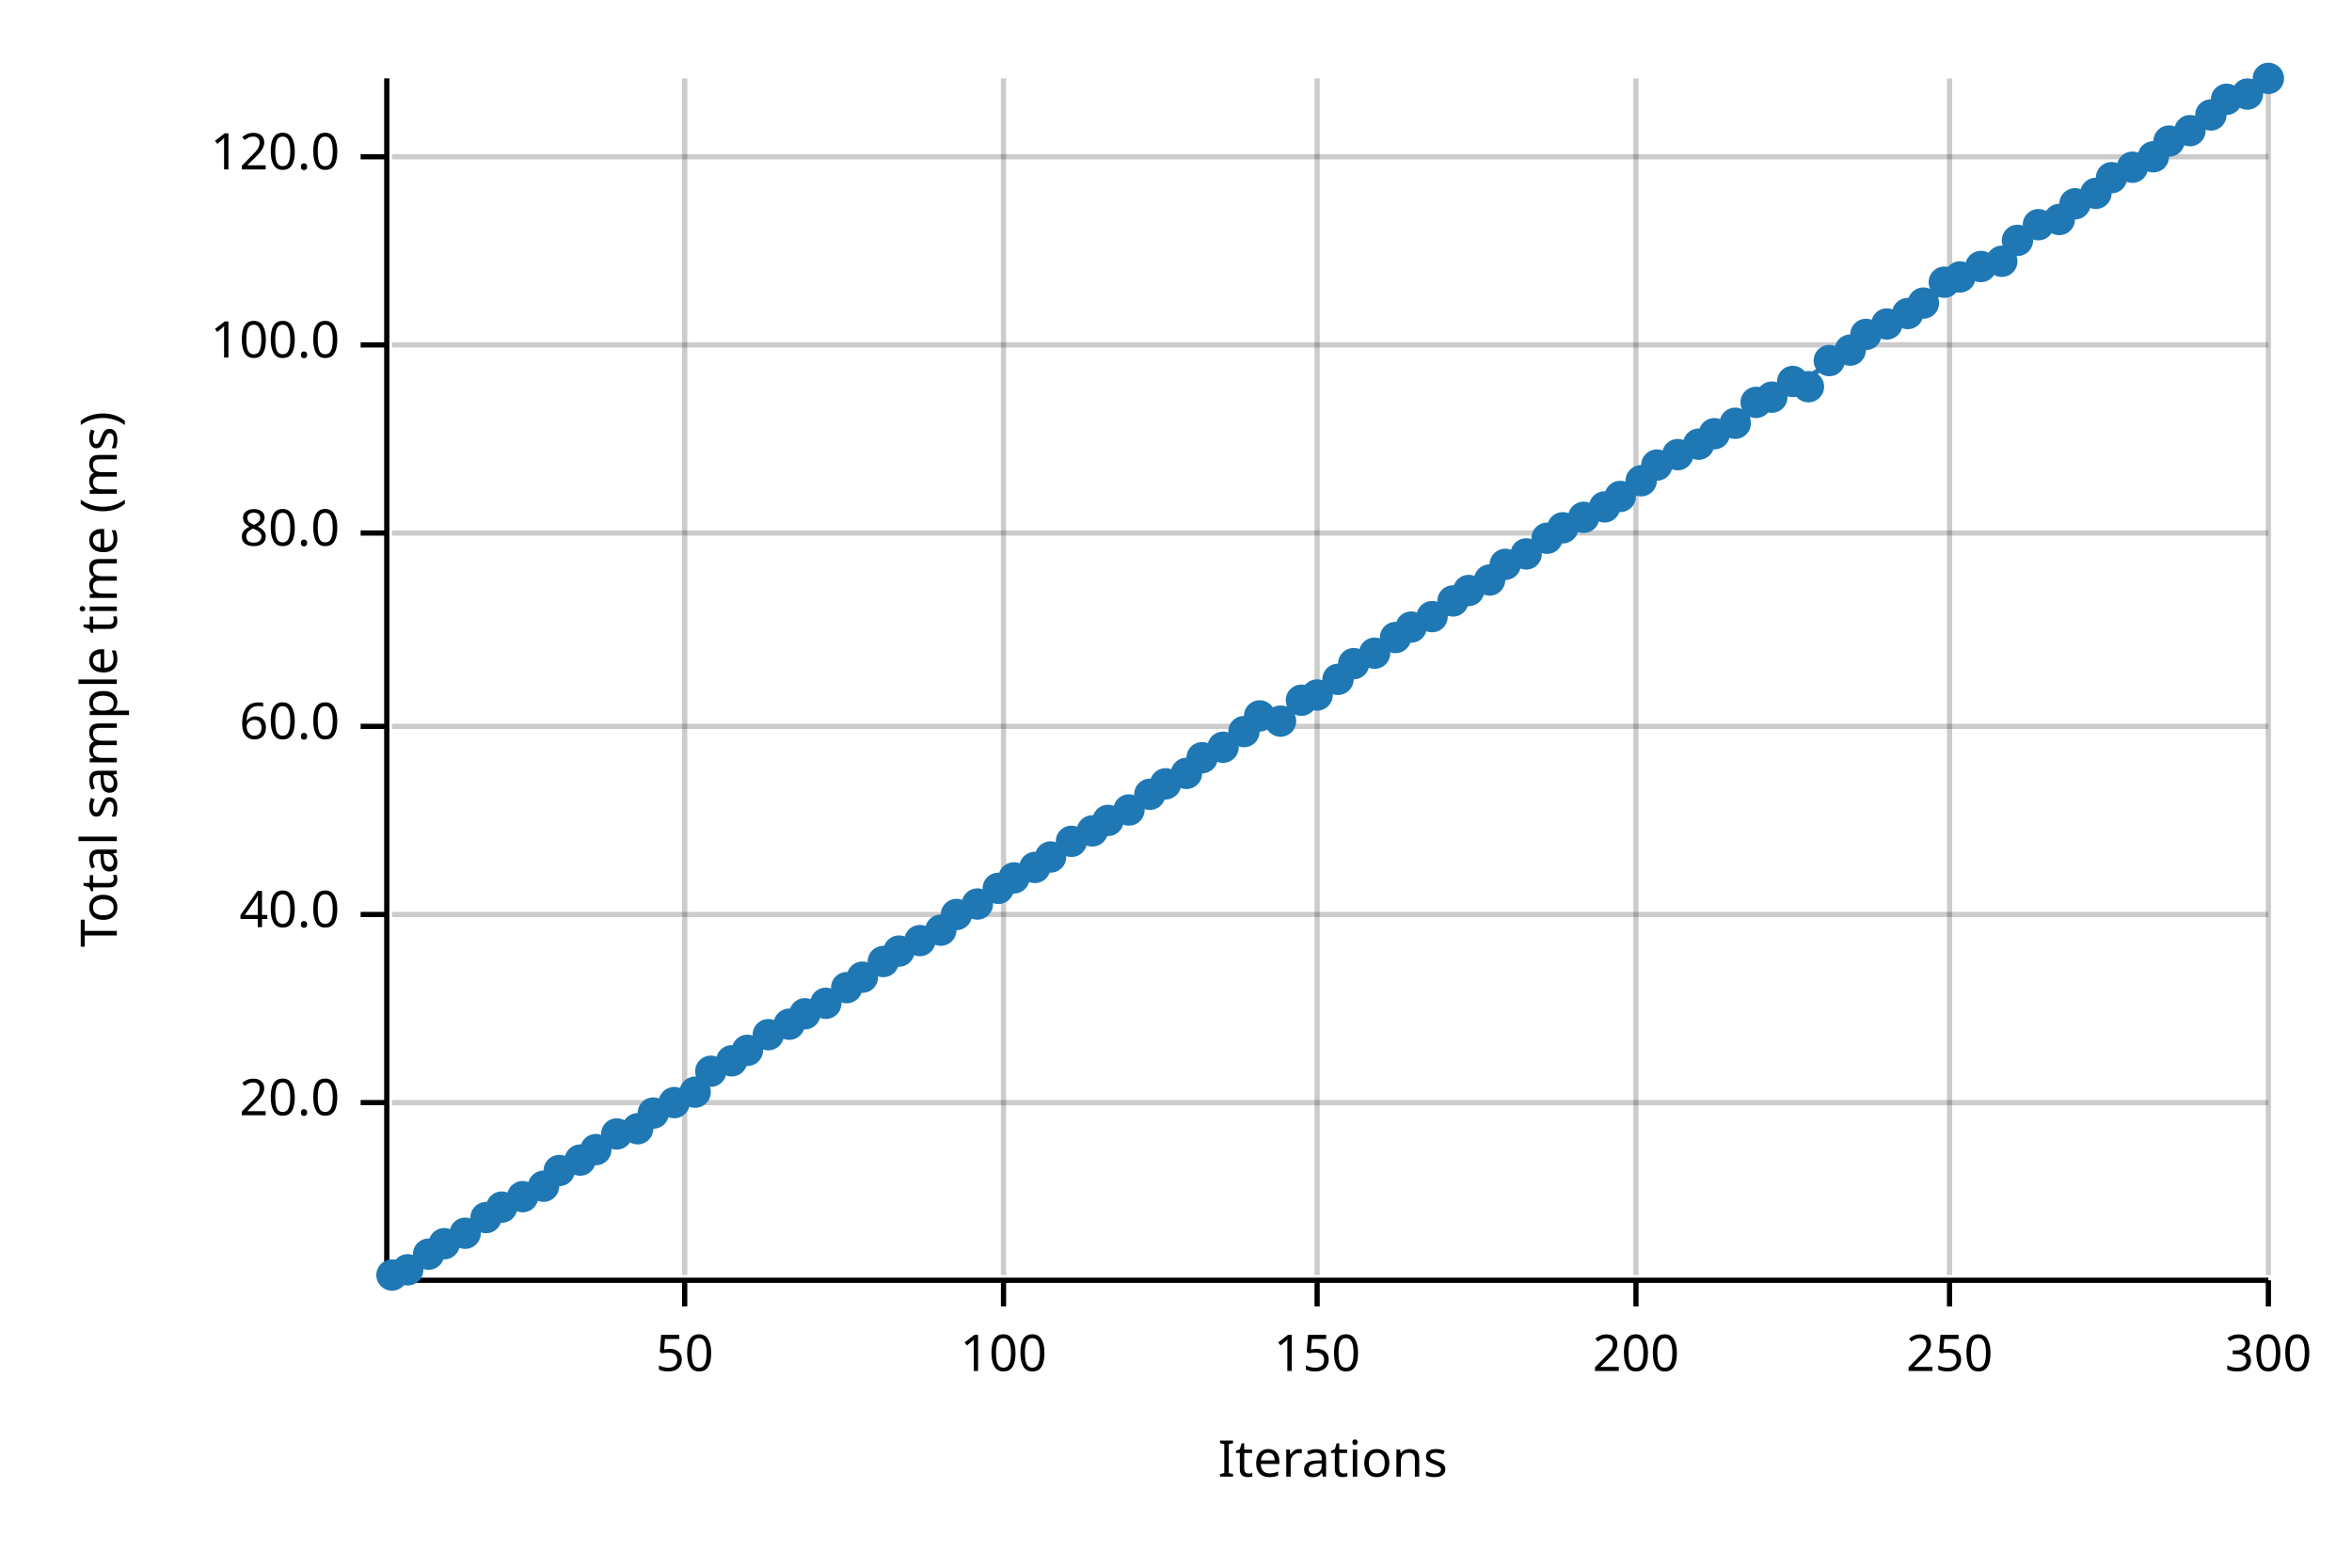
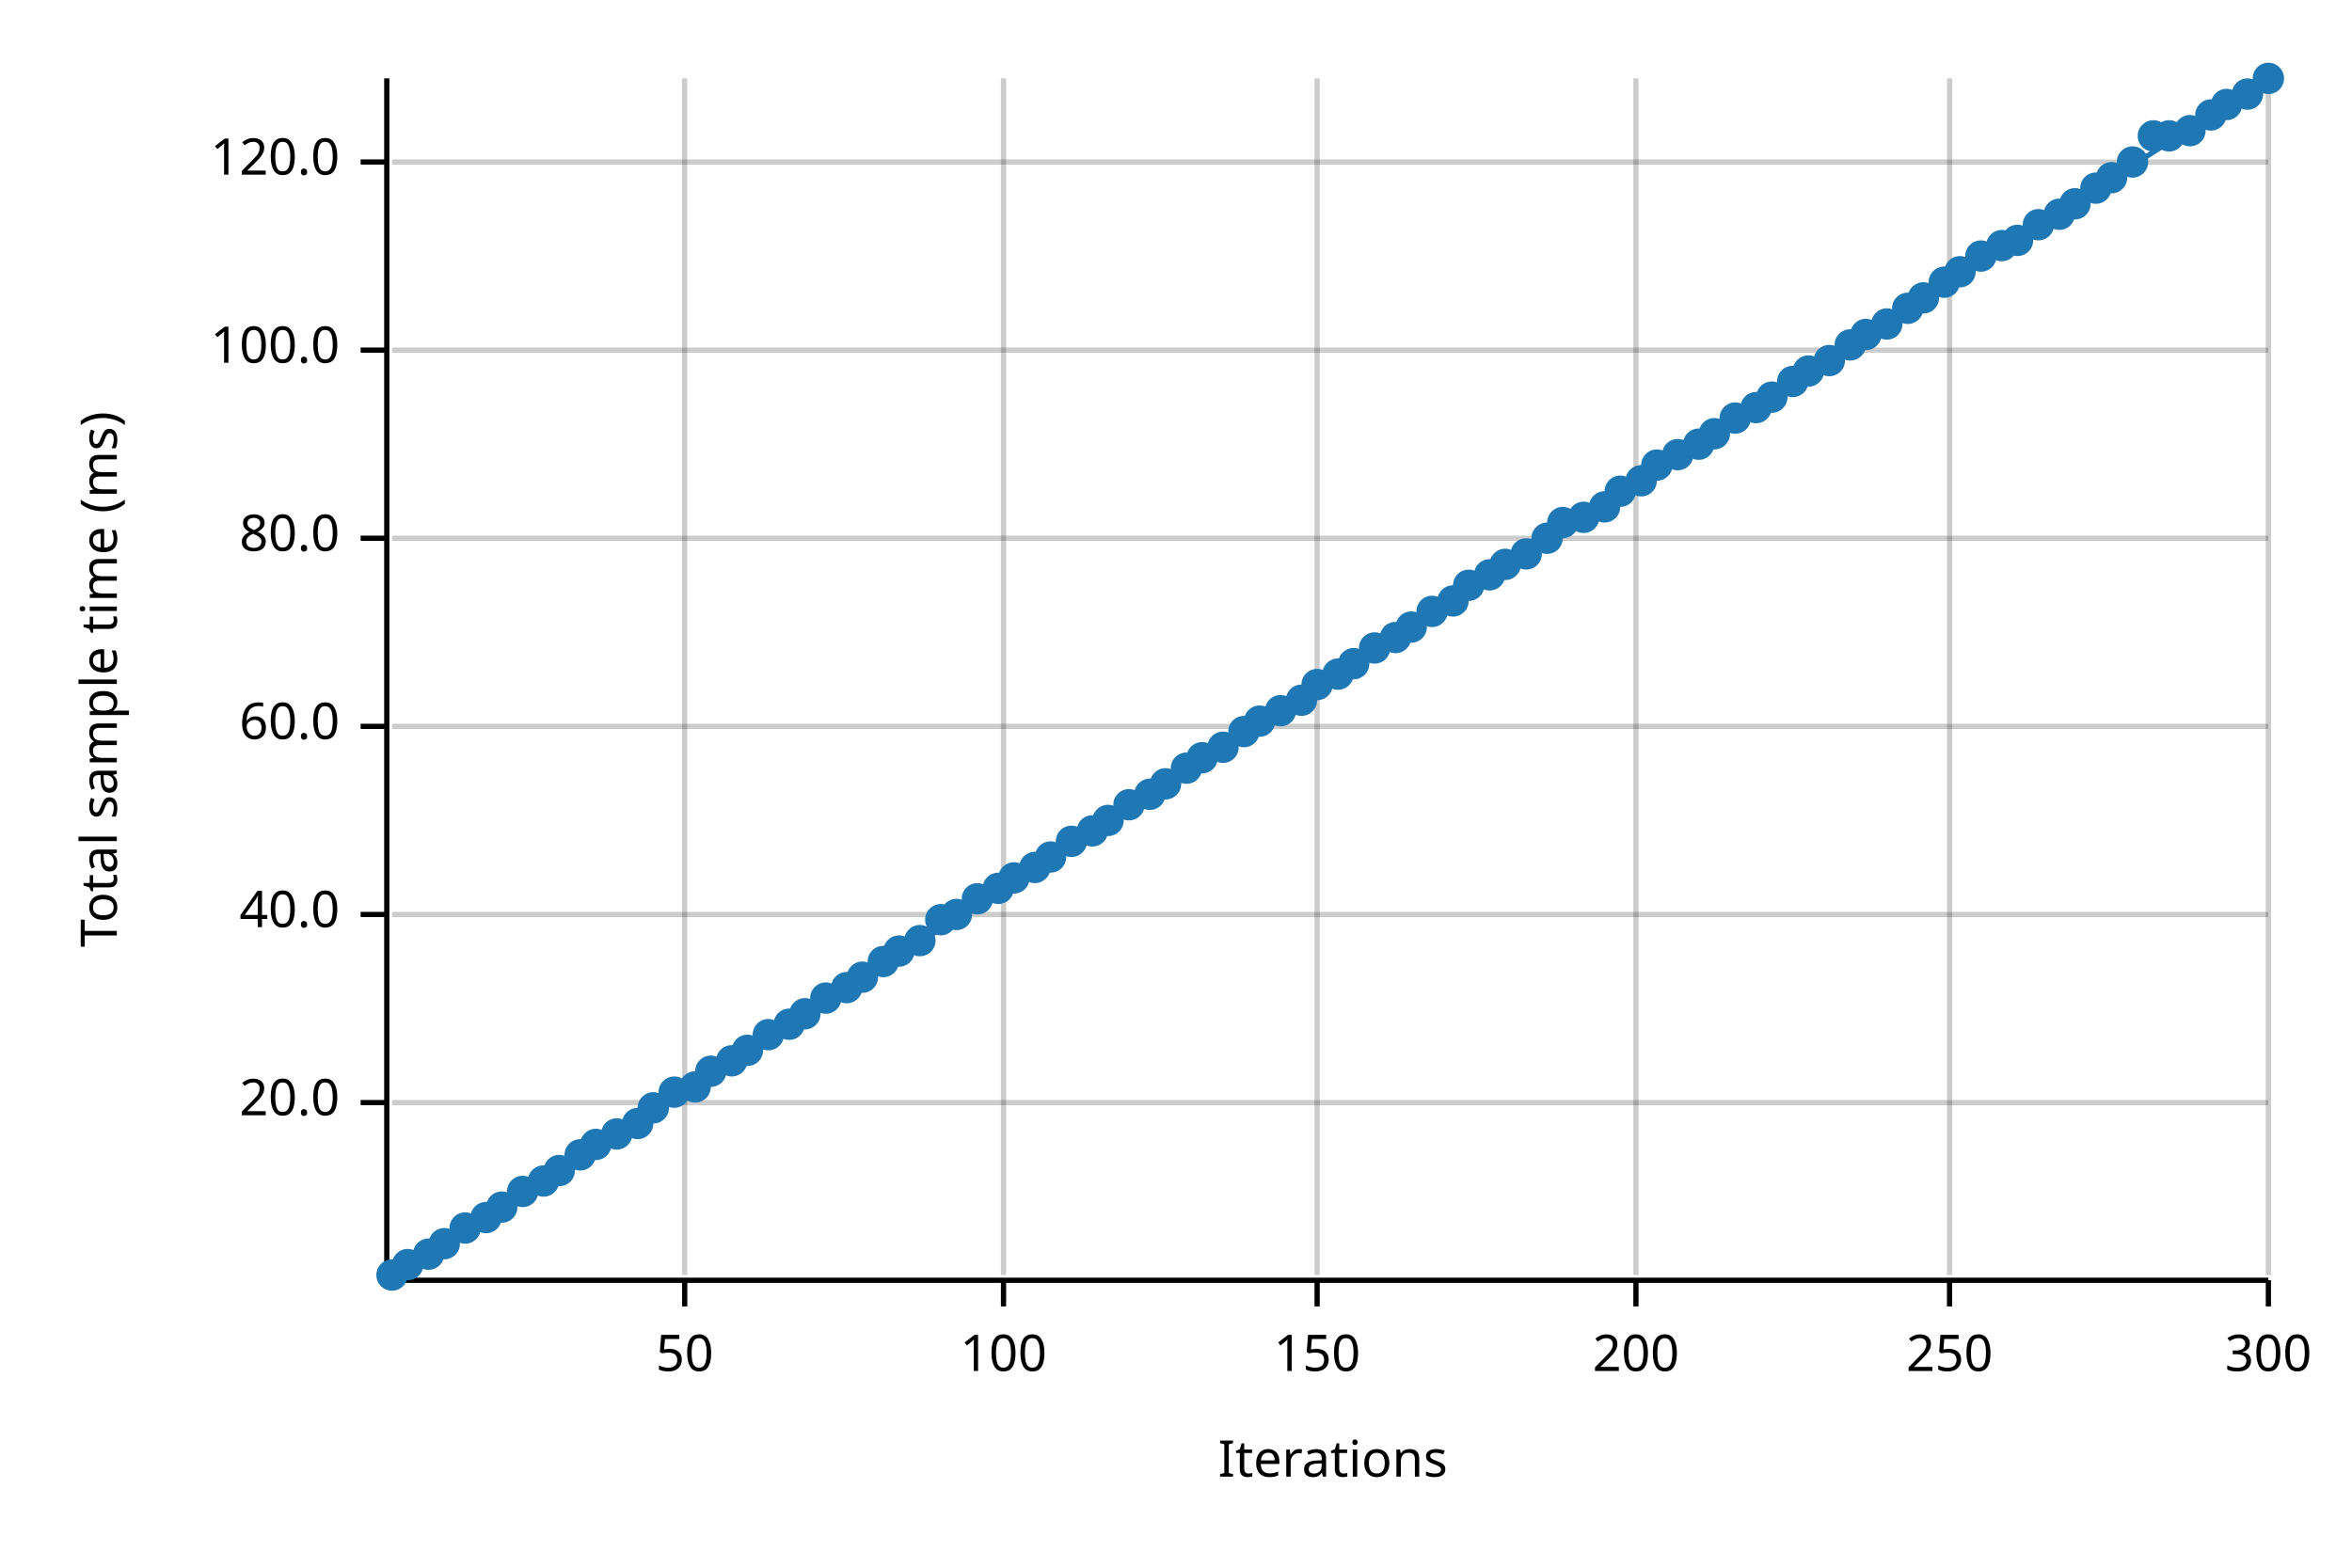
<svg xmlns="http://www.w3.org/2000/svg" width="450" height="300" viewBox="0 0 450 300">
  <text x="15" y="130" dy="0.76em" text-anchor="middle" font-family="sans-serif" font-size="9.677" opacity="1" fill="#000000" transform="rotate(270, 15, 130)">
Total sample time (ms)
</text>
  <text x="255" y="285" dy="-0.5ex" text-anchor="middle" font-family="sans-serif" font-size="9.677" opacity="1" fill="#000000">
Iterations
</text>
  <line opacity="0.2" stroke="#000000" stroke-width="1" x1="131" y1="244" x2="131" y2="15" />
  <line opacity="0.2" stroke="#000000" stroke-width="1" x1="192" y1="244" x2="192" y2="15" />
  <line opacity="0.2" stroke="#000000" stroke-width="1" x1="252" y1="244" x2="252" y2="15" />
  <line opacity="0.2" stroke="#000000" stroke-width="1" x1="313" y1="244" x2="313" y2="15" />
  <line opacity="0.2" stroke="#000000" stroke-width="1" x1="373" y1="244" x2="373" y2="15" />
  <line opacity="0.2" stroke="#000000" stroke-width="1" x1="434" y1="244" x2="434" y2="15" />
  <line opacity="0.2" stroke="#000000" stroke-width="1" x1="75" y1="211" x2="434" y2="211" />
  <line opacity="0.2" stroke="#000000" stroke-width="1" x1="75" y1="175" x2="434" y2="175" />
  <line opacity="0.2" stroke="#000000" stroke-width="1" x1="75" y1="139" x2="434" y2="139" />
-   <line opacity="0.2" stroke="#000000" stroke-width="1" x1="75" y1="102" x2="434" y2="102" />
-   <line opacity="0.2" stroke="#000000" stroke-width="1" x1="75" y1="66" x2="434" y2="66" />
-   <line opacity="0.2" stroke="#000000" stroke-width="1" x1="75" y1="30" x2="434" y2="30" />
+   <line opacity="0.2" stroke="#000000" stroke-width="1" x1="75" y1="103" x2="434" y2="103" />
+   <line opacity="0.2" stroke="#000000" stroke-width="1" x1="75" y1="67" x2="434" y2="67" />
+   <line opacity="0.2" stroke="#000000" stroke-width="1" x1="75" y1="31" x2="434" y2="31" />
  <polyline fill="none" opacity="1" stroke="#000000" stroke-width="1" points="74,15 74,244 " />
  <text x="65" y="211" dy="0.5ex" text-anchor="end" font-family="sans-serif" font-size="9.677" opacity="1" fill="#000000">
20.0
</text>
  <polyline fill="none" opacity="1" stroke="#000000" stroke-width="1" points="69,211 74,211 " />
  <text x="65" y="175" dy="0.5ex" text-anchor="end" font-family="sans-serif" font-size="9.677" opacity="1" fill="#000000">
40.0
</text>
  <polyline fill="none" opacity="1" stroke="#000000" stroke-width="1" points="69,175 74,175 " />
  <text x="65" y="139" dy="0.5ex" text-anchor="end" font-family="sans-serif" font-size="9.677" opacity="1" fill="#000000">
60.0
</text>
  <polyline fill="none" opacity="1" stroke="#000000" stroke-width="1" points="69,139 74,139 " />
-   <text x="65" y="102" dy="0.5ex" text-anchor="end" font-family="sans-serif" font-size="9.677" opacity="1" fill="#000000">
+   <text x="65" y="103" dy="0.5ex" text-anchor="end" font-family="sans-serif" font-size="9.677" opacity="1" fill="#000000">
80.0
</text>
-   <polyline fill="none" opacity="1" stroke="#000000" stroke-width="1" points="69,102 74,102 " />
-   <text x="65" y="66" dy="0.5ex" text-anchor="end" font-family="sans-serif" font-size="9.677" opacity="1" fill="#000000">
+   <polyline fill="none" opacity="1" stroke="#000000" stroke-width="1" points="69,103 74,103 " />
+   <text x="65" y="67" dy="0.5ex" text-anchor="end" font-family="sans-serif" font-size="9.677" opacity="1" fill="#000000">
100.0
</text>
-   <polyline fill="none" opacity="1" stroke="#000000" stroke-width="1" points="69,66 74,66 " />
-   <text x="65" y="30" dy="0.5ex" text-anchor="end" font-family="sans-serif" font-size="9.677" opacity="1" fill="#000000">
+   <polyline fill="none" opacity="1" stroke="#000000" stroke-width="1" points="69,67 74,67 " />
+   <text x="65" y="31" dy="0.5ex" text-anchor="end" font-family="sans-serif" font-size="9.677" opacity="1" fill="#000000">
120.0
</text>
-   <polyline fill="none" opacity="1" stroke="#000000" stroke-width="1" points="69,30 74,30 " />
+   <polyline fill="none" opacity="1" stroke="#000000" stroke-width="1" points="69,31 74,31 " />
  <polyline fill="none" opacity="1" stroke="#000000" stroke-width="1" points="75,245 434,245 " />
  <text x="131" y="255" dy="0.76em" text-anchor="middle" font-family="sans-serif" font-size="9.677" opacity="1" fill="#000000">
50
</text>
  <polyline fill="none" opacity="1" stroke="#000000" stroke-width="1" points="131,245 131,250 " />
  <text x="192" y="255" dy="0.76em" text-anchor="middle" font-family="sans-serif" font-size="9.677" opacity="1" fill="#000000">
100
</text>
  <polyline fill="none" opacity="1" stroke="#000000" stroke-width="1" points="192,245 192,250 " />
  <text x="252" y="255" dy="0.76em" text-anchor="middle" font-family="sans-serif" font-size="9.677" opacity="1" fill="#000000">
150
</text>
  <polyline fill="none" opacity="1" stroke="#000000" stroke-width="1" points="252,245 252,250 " />
  <text x="313" y="255" dy="0.76em" text-anchor="middle" font-family="sans-serif" font-size="9.677" opacity="1" fill="#000000">
200
</text>
  <polyline fill="none" opacity="1" stroke="#000000" stroke-width="1" points="313,245 313,250 " />
  <text x="373" y="255" dy="0.76em" text-anchor="middle" font-family="sans-serif" font-size="9.677" opacity="1" fill="#000000">
250
</text>
  <polyline fill="none" opacity="1" stroke="#000000" stroke-width="1" points="373,245 373,250 " />
  <text x="434" y="255" dy="0.76em" text-anchor="middle" font-family="sans-serif" font-size="9.677" opacity="1" fill="#000000">
300
</text>
  <polyline fill="none" opacity="1" stroke="#000000" stroke-width="1" points="434,245 434,250 " />
  <circle cx="75" cy="244" r="3" opacity="1" fill="#1F78B4" stroke="none" stroke-width="1" />
-   <circle cx="78" cy="243" r="3" opacity="1" fill="#1F78B4" stroke="none" stroke-width="1" />
+   <circle cx="78" cy="242" r="3" opacity="1" fill="#1F78B4" stroke="none" stroke-width="1" />
  <circle cx="82" cy="240" r="3" opacity="1" fill="#1F78B4" stroke="none" stroke-width="1" />
  <circle cx="85" cy="238" r="3" opacity="1" fill="#1F78B4" stroke="none" stroke-width="1" />
-   <circle cx="89" cy="236" r="3" opacity="1" fill="#1F78B4" stroke="none" stroke-width="1" />
+   <circle cx="89" cy="235" r="3" opacity="1" fill="#1F78B4" stroke="none" stroke-width="1" />
  <circle cx="93" cy="233" r="3" opacity="1" fill="#1F78B4" stroke="none" stroke-width="1" />
  <circle cx="96" cy="231" r="3" opacity="1" fill="#1F78B4" stroke="none" stroke-width="1" />
-   <circle cx="100" cy="229" r="3" opacity="1" fill="#1F78B4" stroke="none" stroke-width="1" />
-   <circle cx="104" cy="227" r="3" opacity="1" fill="#1F78B4" stroke="none" stroke-width="1" />
+   <circle cx="100" cy="228" r="3" opacity="1" fill="#1F78B4" stroke="none" stroke-width="1" />
+   <circle cx="104" cy="226" r="3" opacity="1" fill="#1F78B4" stroke="none" stroke-width="1" />
  <circle cx="107" cy="224" r="3" opacity="1" fill="#1F78B4" stroke="none" stroke-width="1" />
-   <circle cx="111" cy="222" r="3" opacity="1" fill="#1F78B4" stroke="none" stroke-width="1" />
-   <circle cx="114" cy="220" r="3" opacity="1" fill="#1F78B4" stroke="none" stroke-width="1" />
+   <circle cx="111" cy="221" r="3" opacity="1" fill="#1F78B4" stroke="none" stroke-width="1" />
+   <circle cx="114" cy="219" r="3" opacity="1" fill="#1F78B4" stroke="none" stroke-width="1" />
  <circle cx="118" cy="217" r="3" opacity="1" fill="#1F78B4" stroke="none" stroke-width="1" />
-   <circle cx="122" cy="216" r="3" opacity="1" fill="#1F78B4" stroke="none" stroke-width="1" />
-   <circle cx="125" cy="213" r="3" opacity="1" fill="#1F78B4" stroke="none" stroke-width="1" />
-   <circle cx="129" cy="211" r="3" opacity="1" fill="#1F78B4" stroke="none" stroke-width="1" />
-   <circle cx="133" cy="209" r="3" opacity="1" fill="#1F78B4" stroke="none" stroke-width="1" />
+   <circle cx="122" cy="215" r="3" opacity="1" fill="#1F78B4" stroke="none" stroke-width="1" />
+   <circle cx="125" cy="212" r="3" opacity="1" fill="#1F78B4" stroke="none" stroke-width="1" />
+   <circle cx="129" cy="209" r="3" opacity="1" fill="#1F78B4" stroke="none" stroke-width="1" />
+   <circle cx="133" cy="208" r="3" opacity="1" fill="#1F78B4" stroke="none" stroke-width="1" />
  <circle cx="136" cy="205" r="3" opacity="1" fill="#1F78B4" stroke="none" stroke-width="1" />
  <circle cx="140" cy="203" r="3" opacity="1" fill="#1F78B4" stroke="none" stroke-width="1" />
  <circle cx="143" cy="201" r="3" opacity="1" fill="#1F78B4" stroke="none" stroke-width="1" />
  <circle cx="147" cy="198" r="3" opacity="1" fill="#1F78B4" stroke="none" stroke-width="1" />
  <circle cx="151" cy="196" r="3" opacity="1" fill="#1F78B4" stroke="none" stroke-width="1" />
  <circle cx="154" cy="194" r="3" opacity="1" fill="#1F78B4" stroke="none" stroke-width="1" />
-   <circle cx="158" cy="192" r="3" opacity="1" fill="#1F78B4" stroke="none" stroke-width="1" />
+   <circle cx="158" cy="191" r="3" opacity="1" fill="#1F78B4" stroke="none" stroke-width="1" />
  <circle cx="162" cy="189" r="3" opacity="1" fill="#1F78B4" stroke="none" stroke-width="1" />
  <circle cx="165" cy="187" r="3" opacity="1" fill="#1F78B4" stroke="none" stroke-width="1" />
  <circle cx="169" cy="184" r="3" opacity="1" fill="#1F78B4" stroke="none" stroke-width="1" />
  <circle cx="172" cy="182" r="3" opacity="1" fill="#1F78B4" stroke="none" stroke-width="1" />
  <circle cx="176" cy="180" r="3" opacity="1" fill="#1F78B4" stroke="none" stroke-width="1" />
-   <circle cx="180" cy="178" r="3" opacity="1" fill="#1F78B4" stroke="none" stroke-width="1" />
+   <circle cx="180" cy="176" r="3" opacity="1" fill="#1F78B4" stroke="none" stroke-width="1" />
  <circle cx="183" cy="175" r="3" opacity="1" fill="#1F78B4" stroke="none" stroke-width="1" />
-   <circle cx="187" cy="173" r="3" opacity="1" fill="#1F78B4" stroke="none" stroke-width="1" />
+   <circle cx="187" cy="172" r="3" opacity="1" fill="#1F78B4" stroke="none" stroke-width="1" />
  <circle cx="191" cy="170" r="3" opacity="1" fill="#1F78B4" stroke="none" stroke-width="1" />
  <circle cx="194" cy="168" r="3" opacity="1" fill="#1F78B4" stroke="none" stroke-width="1" />
  <circle cx="198" cy="166" r="3" opacity="1" fill="#1F78B4" stroke="none" stroke-width="1" />
  <circle cx="201" cy="164" r="3" opacity="1" fill="#1F78B4" stroke="none" stroke-width="1" />
  <circle cx="205" cy="161" r="3" opacity="1" fill="#1F78B4" stroke="none" stroke-width="1" />
  <circle cx="209" cy="159" r="3" opacity="1" fill="#1F78B4" stroke="none" stroke-width="1" />
  <circle cx="212" cy="157" r="3" opacity="1" fill="#1F78B4" stroke="none" stroke-width="1" />
-   <circle cx="216" cy="155" r="3" opacity="1" fill="#1F78B4" stroke="none" stroke-width="1" />
+   <circle cx="216" cy="154" r="3" opacity="1" fill="#1F78B4" stroke="none" stroke-width="1" />
  <circle cx="220" cy="152" r="3" opacity="1" fill="#1F78B4" stroke="none" stroke-width="1" />
  <circle cx="223" cy="150" r="3" opacity="1" fill="#1F78B4" stroke="none" stroke-width="1" />
-   <circle cx="227" cy="148" r="3" opacity="1" fill="#1F78B4" stroke="none" stroke-width="1" />
+   <circle cx="227" cy="147" r="3" opacity="1" fill="#1F78B4" stroke="none" stroke-width="1" />
  <circle cx="230" cy="145" r="3" opacity="1" fill="#1F78B4" stroke="none" stroke-width="1" />
  <circle cx="234" cy="143" r="3" opacity="1" fill="#1F78B4" stroke="none" stroke-width="1" />
  <circle cx="238" cy="140" r="3" opacity="1" fill="#1F78B4" stroke="none" stroke-width="1" />
-   <circle cx="241" cy="137" r="3" opacity="1" fill="#1F78B4" stroke="none" stroke-width="1" />
-   <circle cx="245" cy="138" r="3" opacity="1" fill="#1F78B4" stroke="none" stroke-width="1" />
+   <circle cx="241" cy="138" r="3" opacity="1" fill="#1F78B4" stroke="none" stroke-width="1" />
+   <circle cx="245" cy="136" r="3" opacity="1" fill="#1F78B4" stroke="none" stroke-width="1" />
  <circle cx="249" cy="134" r="3" opacity="1" fill="#1F78B4" stroke="none" stroke-width="1" />
-   <circle cx="252" cy="133" r="3" opacity="1" fill="#1F78B4" stroke="none" stroke-width="1" />
-   <circle cx="256" cy="130" r="3" opacity="1" fill="#1F78B4" stroke="none" stroke-width="1" />
+   <circle cx="252" cy="131" r="3" opacity="1" fill="#1F78B4" stroke="none" stroke-width="1" />
+   <circle cx="256" cy="129" r="3" opacity="1" fill="#1F78B4" stroke="none" stroke-width="1" />
  <circle cx="259" cy="127" r="3" opacity="1" fill="#1F78B4" stroke="none" stroke-width="1" />
-   <circle cx="263" cy="125" r="3" opacity="1" fill="#1F78B4" stroke="none" stroke-width="1" />
+   <circle cx="263" cy="124" r="3" opacity="1" fill="#1F78B4" stroke="none" stroke-width="1" />
  <circle cx="267" cy="122" r="3" opacity="1" fill="#1F78B4" stroke="none" stroke-width="1" />
  <circle cx="270" cy="120" r="3" opacity="1" fill="#1F78B4" stroke="none" stroke-width="1" />
-   <circle cx="274" cy="118" r="3" opacity="1" fill="#1F78B4" stroke="none" stroke-width="1" />
+   <circle cx="274" cy="117" r="3" opacity="1" fill="#1F78B4" stroke="none" stroke-width="1" />
  <circle cx="278" cy="115" r="3" opacity="1" fill="#1F78B4" stroke="none" stroke-width="1" />
-   <circle cx="281" cy="113" r="3" opacity="1" fill="#1F78B4" stroke="none" stroke-width="1" />
-   <circle cx="285" cy="111" r="3" opacity="1" fill="#1F78B4" stroke="none" stroke-width="1" />
+   <circle cx="281" cy="112" r="3" opacity="1" fill="#1F78B4" stroke="none" stroke-width="1" />
+   <circle cx="285" cy="110" r="3" opacity="1" fill="#1F78B4" stroke="none" stroke-width="1" />
  <circle cx="288" cy="108" r="3" opacity="1" fill="#1F78B4" stroke="none" stroke-width="1" />
  <circle cx="292" cy="106" r="3" opacity="1" fill="#1F78B4" stroke="none" stroke-width="1" />
  <circle cx="296" cy="103" r="3" opacity="1" fill="#1F78B4" stroke="none" stroke-width="1" />
-   <circle cx="299" cy="101" r="3" opacity="1" fill="#1F78B4" stroke="none" stroke-width="1" />
+   <circle cx="299" cy="100" r="3" opacity="1" fill="#1F78B4" stroke="none" stroke-width="1" />
  <circle cx="303" cy="99" r="3" opacity="1" fill="#1F78B4" stroke="none" stroke-width="1" />
  <circle cx="307" cy="97" r="3" opacity="1" fill="#1F78B4" stroke="none" stroke-width="1" />
-   <circle cx="310" cy="95" r="3" opacity="1" fill="#1F78B4" stroke="none" stroke-width="1" />
+   <circle cx="310" cy="94" r="3" opacity="1" fill="#1F78B4" stroke="none" stroke-width="1" />
  <circle cx="314" cy="92" r="3" opacity="1" fill="#1F78B4" stroke="none" stroke-width="1" />
  <circle cx="317" cy="89" r="3" opacity="1" fill="#1F78B4" stroke="none" stroke-width="1" />
  <circle cx="321" cy="87" r="3" opacity="1" fill="#1F78B4" stroke="none" stroke-width="1" />
  <circle cx="325" cy="85" r="3" opacity="1" fill="#1F78B4" stroke="none" stroke-width="1" />
  <circle cx="328" cy="83" r="3" opacity="1" fill="#1F78B4" stroke="none" stroke-width="1" />
-   <circle cx="332" cy="81" r="3" opacity="1" fill="#1F78B4" stroke="none" stroke-width="1" />
-   <circle cx="336" cy="77" r="3" opacity="1" fill="#1F78B4" stroke="none" stroke-width="1" />
+   <circle cx="332" cy="80" r="3" opacity="1" fill="#1F78B4" stroke="none" stroke-width="1" />
+   <circle cx="336" cy="78" r="3" opacity="1" fill="#1F78B4" stroke="none" stroke-width="1" />
  <circle cx="339" cy="76" r="3" opacity="1" fill="#1F78B4" stroke="none" stroke-width="1" />
  <circle cx="343" cy="73" r="3" opacity="1" fill="#1F78B4" stroke="none" stroke-width="1" />
-   <circle cx="346" cy="74" r="3" opacity="1" fill="#1F78B4" stroke="none" stroke-width="1" />
+   <circle cx="346" cy="71" r="3" opacity="1" fill="#1F78B4" stroke="none" stroke-width="1" />
  <circle cx="350" cy="69" r="3" opacity="1" fill="#1F78B4" stroke="none" stroke-width="1" />
-   <circle cx="354" cy="67" r="3" opacity="1" fill="#1F78B4" stroke="none" stroke-width="1" />
+   <circle cx="354" cy="66" r="3" opacity="1" fill="#1F78B4" stroke="none" stroke-width="1" />
  <circle cx="357" cy="64" r="3" opacity="1" fill="#1F78B4" stroke="none" stroke-width="1" />
  <circle cx="361" cy="62" r="3" opacity="1" fill="#1F78B4" stroke="none" stroke-width="1" />
-   <circle cx="365" cy="60" r="3" opacity="1" fill="#1F78B4" stroke="none" stroke-width="1" />
-   <circle cx="368" cy="58" r="3" opacity="1" fill="#1F78B4" stroke="none" stroke-width="1" />
+   <circle cx="365" cy="59" r="3" opacity="1" fill="#1F78B4" stroke="none" stroke-width="1" />
+   <circle cx="368" cy="57" r="3" opacity="1" fill="#1F78B4" stroke="none" stroke-width="1" />
  <circle cx="372" cy="54" r="3" opacity="1" fill="#1F78B4" stroke="none" stroke-width="1" />
-   <circle cx="375" cy="53" r="3" opacity="1" fill="#1F78B4" stroke="none" stroke-width="1" />
-   <circle cx="379" cy="51" r="3" opacity="1" fill="#1F78B4" stroke="none" stroke-width="1" />
-   <circle cx="383" cy="50" r="3" opacity="1" fill="#1F78B4" stroke="none" stroke-width="1" />
+   <circle cx="375" cy="52" r="3" opacity="1" fill="#1F78B4" stroke="none" stroke-width="1" />
+   <circle cx="379" cy="49" r="3" opacity="1" fill="#1F78B4" stroke="none" stroke-width="1" />
+   <circle cx="383" cy="47" r="3" opacity="1" fill="#1F78B4" stroke="none" stroke-width="1" />
  <circle cx="386" cy="46" r="3" opacity="1" fill="#1F78B4" stroke="none" stroke-width="1" />
  <circle cx="390" cy="43" r="3" opacity="1" fill="#1F78B4" stroke="none" stroke-width="1" />
-   <circle cx="394" cy="42" r="3" opacity="1" fill="#1F78B4" stroke="none" stroke-width="1" />
+   <circle cx="394" cy="41" r="3" opacity="1" fill="#1F78B4" stroke="none" stroke-width="1" />
  <circle cx="397" cy="39" r="3" opacity="1" fill="#1F78B4" stroke="none" stroke-width="1" />
-   <circle cx="401" cy="37" r="3" opacity="1" fill="#1F78B4" stroke="none" stroke-width="1" />
+   <circle cx="401" cy="36" r="3" opacity="1" fill="#1F78B4" stroke="none" stroke-width="1" />
  <circle cx="404" cy="34" r="3" opacity="1" fill="#1F78B4" stroke="none" stroke-width="1" />
-   <circle cx="408" cy="32" r="3" opacity="1" fill="#1F78B4" stroke="none" stroke-width="1" />
-   <circle cx="412" cy="30" r="3" opacity="1" fill="#1F78B4" stroke="none" stroke-width="1" />
-   <circle cx="415" cy="27" r="3" opacity="1" fill="#1F78B4" stroke="none" stroke-width="1" />
+   <circle cx="408" cy="31" r="3" opacity="1" fill="#1F78B4" stroke="none" stroke-width="1" />
+   <circle cx="412" cy="26" r="3" opacity="1" fill="#1F78B4" stroke="none" stroke-width="1" />
+   <circle cx="415" cy="26" r="3" opacity="1" fill="#1F78B4" stroke="none" stroke-width="1" />
  <circle cx="419" cy="25" r="3" opacity="1" fill="#1F78B4" stroke="none" stroke-width="1" />
  <circle cx="423" cy="22" r="3" opacity="1" fill="#1F78B4" stroke="none" stroke-width="1" />
-   <circle cx="426" cy="19" r="3" opacity="1" fill="#1F78B4" stroke="none" stroke-width="1" />
+   <circle cx="426" cy="20" r="3" opacity="1" fill="#1F78B4" stroke="none" stroke-width="1" />
  <circle cx="430" cy="18" r="3" opacity="1" fill="#1F78B4" stroke="none" stroke-width="1" />
  <circle cx="434" cy="15" r="3" opacity="1" fill="#1F78B4" stroke="none" stroke-width="1" />
-   <polyline fill="none" opacity="1" stroke="#1F78B4" stroke-width="1" points="75,245 434,16 " />
-   <polygon opacity="0.25" fill="#1F78B4" points="75,245 434,16 434,16 " />
+   <polyline fill="none" opacity="1" stroke="#1F78B4" stroke-width="1" points="75,245 434,15 " />
+   <polygon opacity="0.25" fill="#1F78B4" points="75,245 434,15 434,15 " />
</svg>
